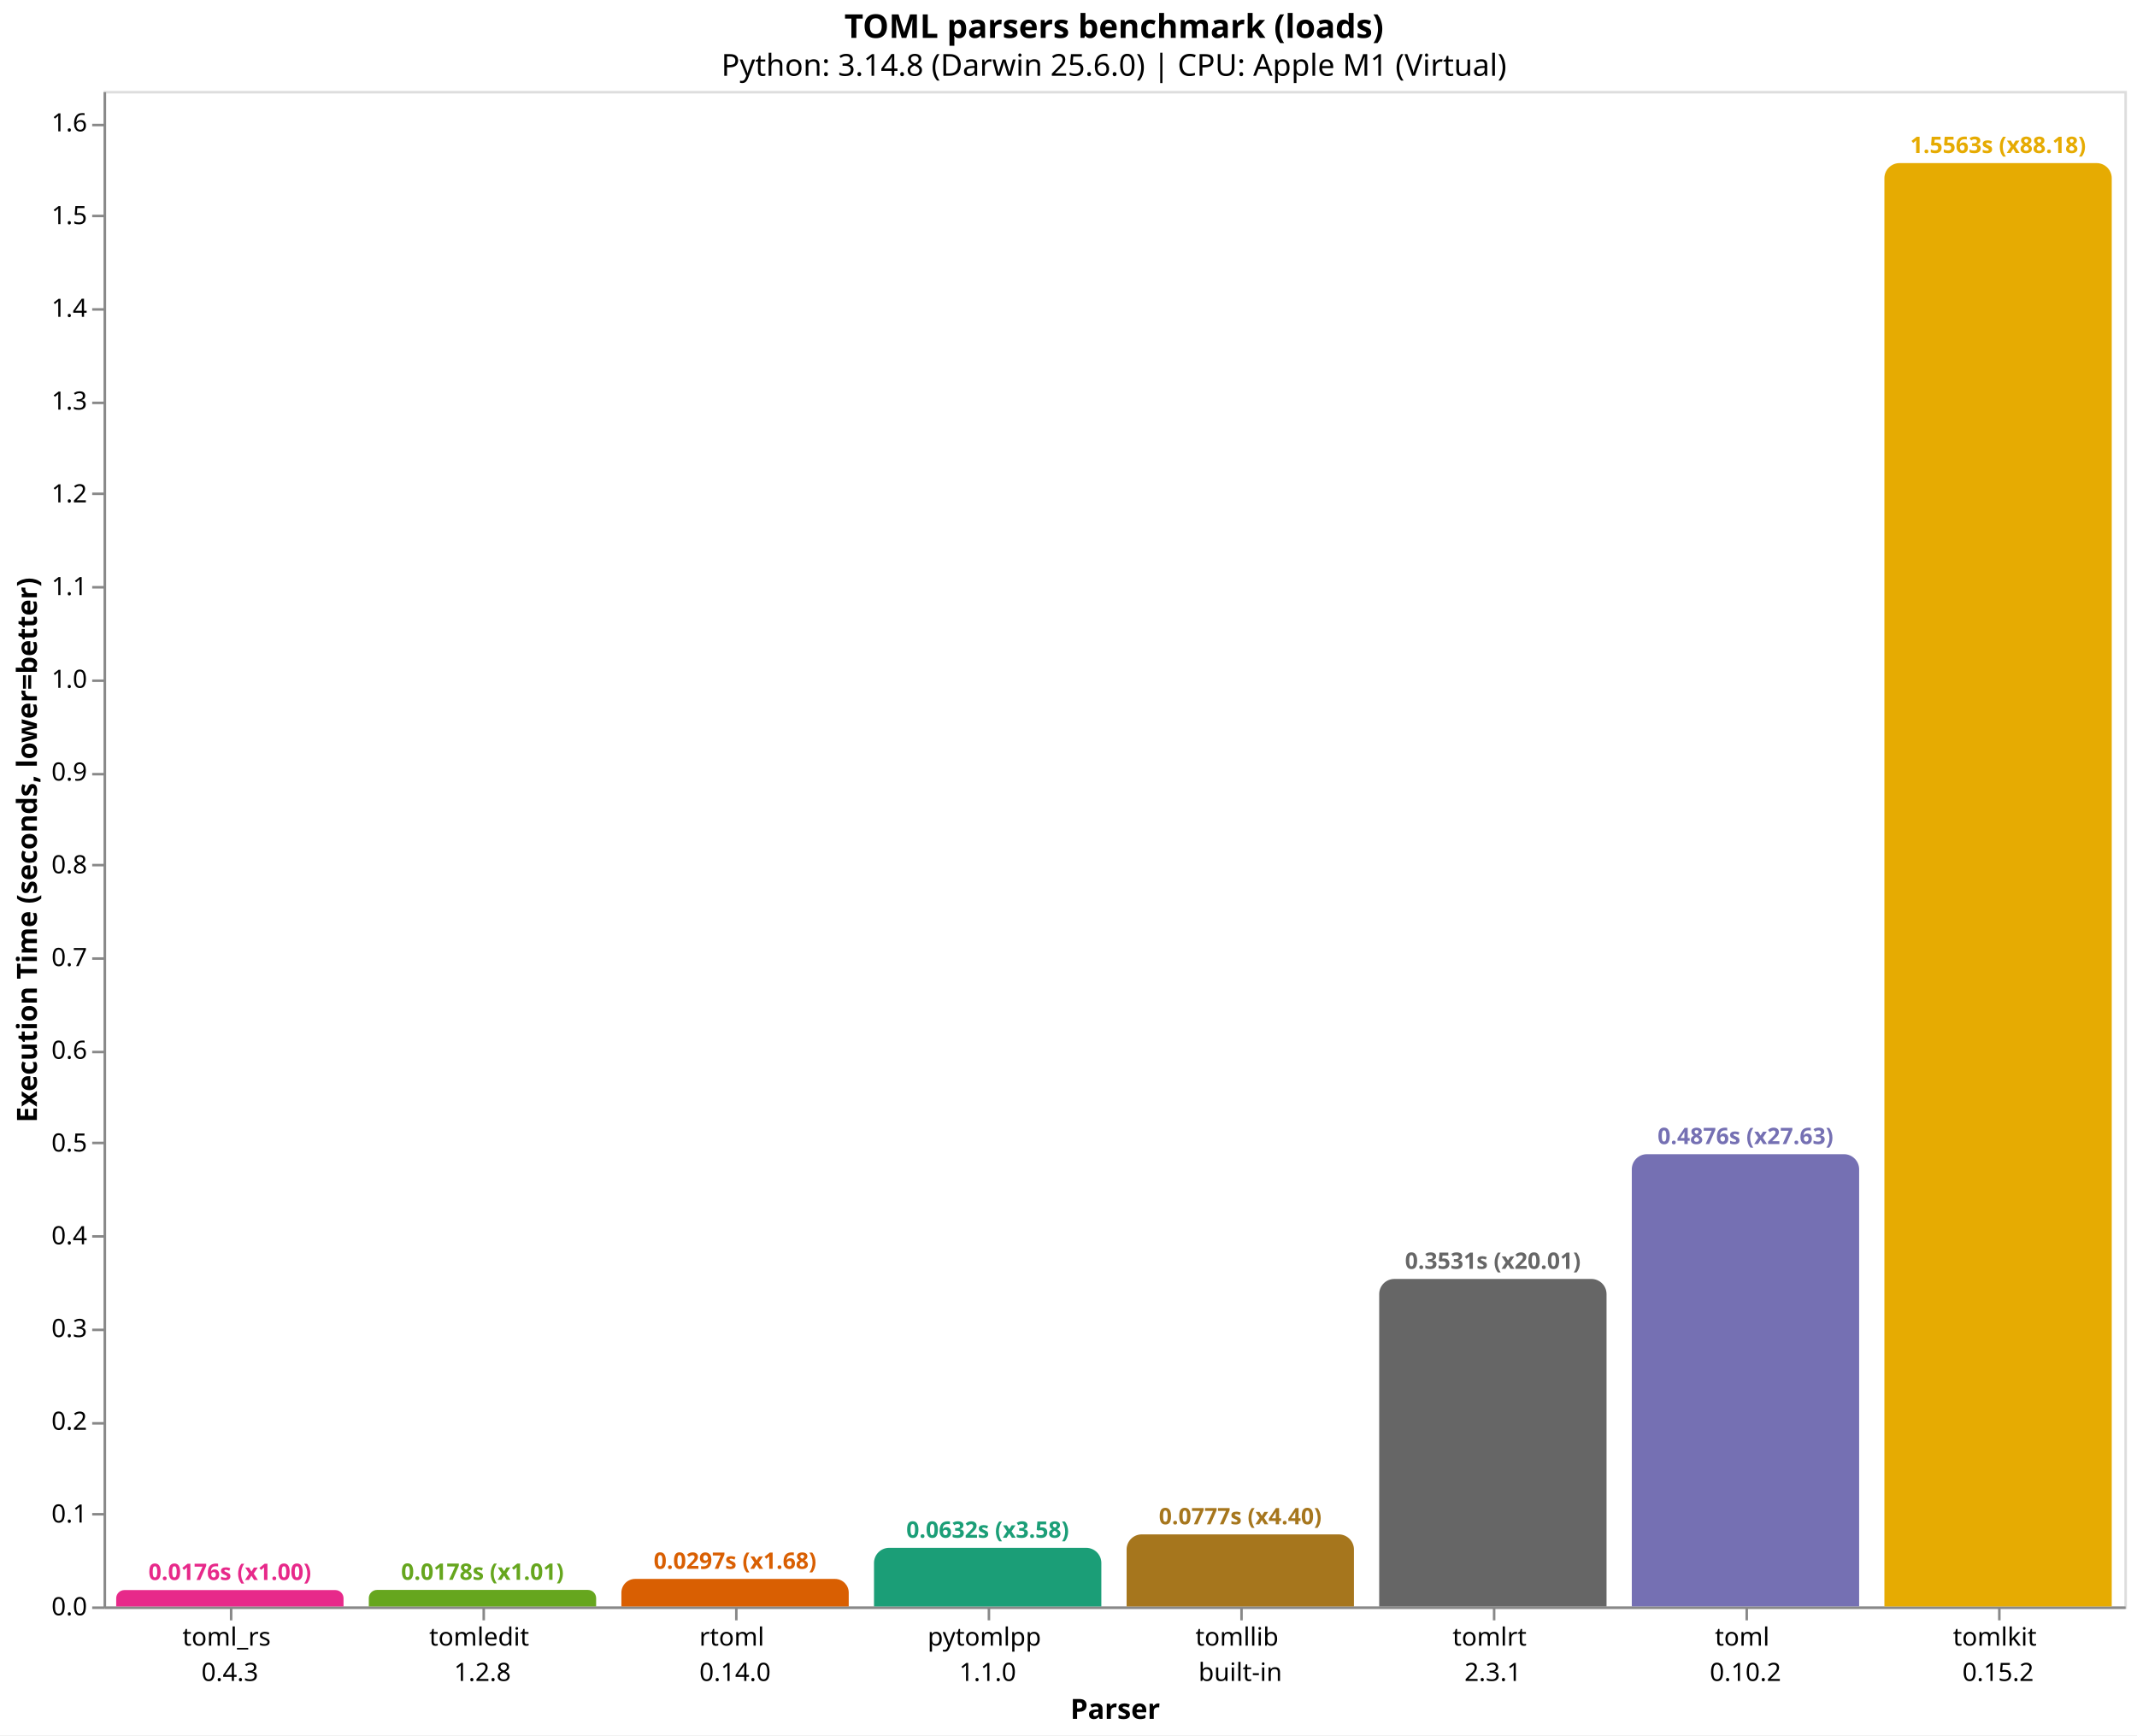
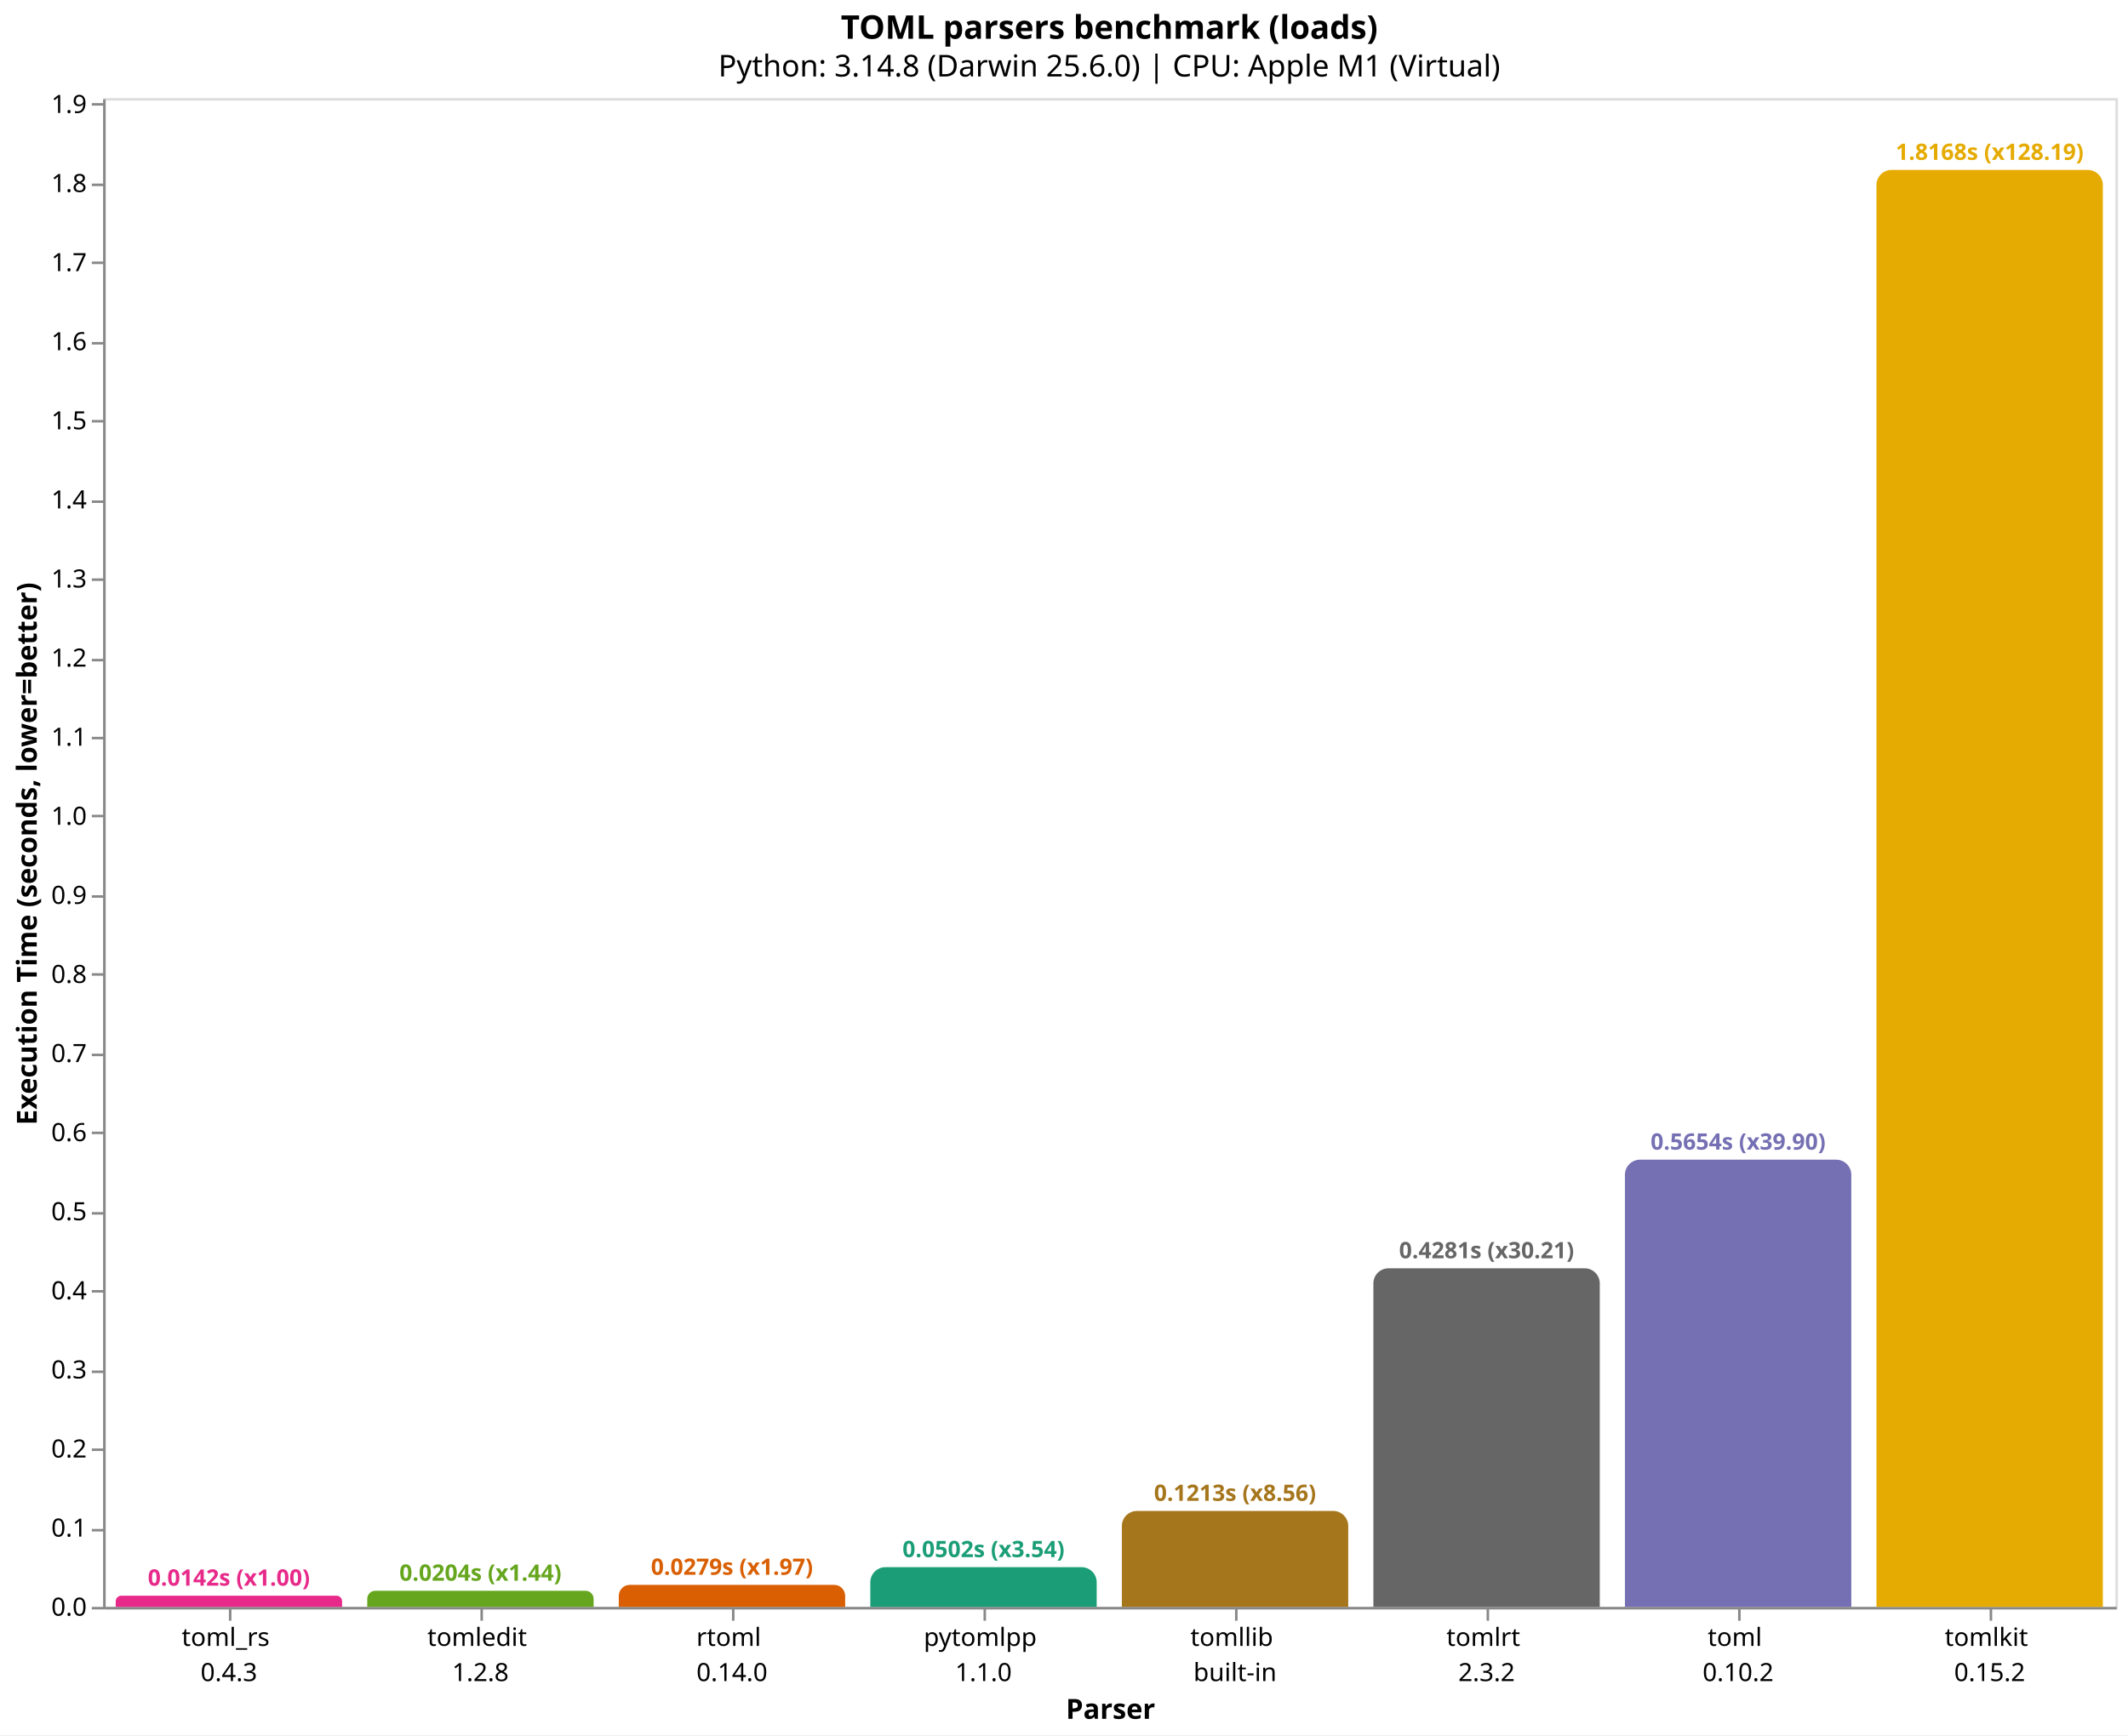
- <svg xmlns="http://www.w3.org/2000/svg" version="1.1" class="marks" width="846" height="687" viewBox="0 0 846 687">
-   <rect width="846" height="687" fill="white" />
-   <g fill="none" stroke-miterlimit="10" transform="translate(41,36)">
+ <svg xmlns="http://www.w3.org/2000/svg" version="1.1" class="marks" width="846" height="690" viewBox="0 0 846 690">
+   <rect width="846" height="690" fill="white" />
+   <g fill="none" stroke-miterlimit="10" transform="translate(41,39)">
    <g class="mark-group role-frame root" role="graphics-object" aria-roledescription="group mark container">
      <g transform="translate(0,0)">
        <path class="background" aria-hidden="true" d="M0.5,0.5h800v600h-800Z" stroke="#ddd" />
        <g>
          <g class="mark-group role-axis" role="graphics-symbol" aria-roledescription="axis" aria-label="X-axis titled 'Parser' for a discrete scale with 8 values: toml_rs&#10;0.4.3, tomledit&#10;1.2.8, rtoml&#10;0.14.0, pytomlpp&#10;1.1.0, tomllib&#10;built-in, ending with tomlkit&#10;0.15.2">
            <g transform="translate(0.5,600.5)">
              <path class="background" aria-hidden="true" d="M0,0h0v0h0Z" pointer-events="none" />
              <g>
                <g class="mark-rule role-axis-tick" pointer-events="none">
                  <line transform="translate(50,0)" x2="0" y2="5" stroke="#888" stroke-width="1" opacity="1" />
                  <line transform="translate(150,0)" x2="0" y2="5" stroke="#888" stroke-width="1" opacity="1" />
                  <line transform="translate(250,0)" x2="0" y2="5" stroke="#888" stroke-width="1" opacity="1" />
                  <line transform="translate(350,0)" x2="0" y2="5" stroke="#888" stroke-width="1" opacity="1" />
                  <line transform="translate(450,0)" x2="0" y2="5" stroke="#888" stroke-width="1" opacity="1" />
                  <line transform="translate(550,0)" x2="0" y2="5" stroke="#888" stroke-width="1" opacity="1" />
                  <line transform="translate(650,0)" x2="0" y2="5" stroke="#888" stroke-width="1" opacity="1" />
                  <line transform="translate(750,0)" x2="0" y2="5" stroke="#888" stroke-width="1" opacity="1" />
                </g>
                <g class="mark-text role-axis-label" pointer-events="none">
                  <text text-anchor="middle" transform="translate(49.5,15)" font-family="sans-serif" font-size="10px" fill="#000" opacity="1">
                    <tspan>toml_rs</tspan>
                    <tspan x="0" dy="14">0.4.3</tspan>
                  </text>
                  <text text-anchor="middle" transform="translate(149.5,15)" font-family="sans-serif" font-size="10px" fill="#000" opacity="1">
                    <tspan>tomledit</tspan>
                    <tspan x="0" dy="14">1.2.8</tspan>
                  </text>
                  <text text-anchor="middle" transform="translate(249.5,15)" font-family="sans-serif" font-size="10px" fill="#000" opacity="1">
                    <tspan>rtoml</tspan>
                    <tspan x="0" dy="14">0.14.0</tspan>
                  </text>
                  <text text-anchor="middle" transform="translate(349.5,15)" font-family="sans-serif" font-size="10px" fill="#000" opacity="1">
                    <tspan>pytomlpp</tspan>
                    <tspan x="0" dy="14">1.1.0</tspan>
                  </text>
                  <text text-anchor="middle" transform="translate(449.5,15)" font-family="sans-serif" font-size="10px" fill="#000" opacity="1">
                    <tspan>tomllib</tspan>
                    <tspan x="0" dy="14">built-in</tspan>
                  </text>
                  <text text-anchor="middle" transform="translate(549.5,15)" font-family="sans-serif" font-size="10px" fill="#000" opacity="1">
                    <tspan>tomlrt</tspan>
-                     <tspan x="0" dy="14">2.3.1</tspan>
+                     <tspan x="0" dy="14">2.3.2</tspan>
                  </text>
                  <text text-anchor="middle" transform="translate(649.5,15)" font-family="sans-serif" font-size="10px" fill="#000" opacity="1">
                    <tspan>toml</tspan>
                    <tspan x="0" dy="14">0.10.2</tspan>
                  </text>
                  <text text-anchor="middle" transform="translate(749.5,15)" font-family="sans-serif" font-size="10px" fill="#000" opacity="1">
                    <tspan>tomlkit</tspan>
                    <tspan x="0" dy="14">0.15.2</tspan>
                  </text>
                </g>
                <g class="mark-rule role-axis-domain" pointer-events="none">
                  <line transform="translate(0,0)" x2="800" y2="0" stroke="#888" stroke-width="1" opacity="1" />
                </g>
                <g class="mark-text role-axis-title" pointer-events="none">
                  <text text-anchor="middle" transform="translate(400,44)" font-family="sans-serif" font-size="11px" font-weight="bold" fill="#000" opacity="1">Parser</text>
                </g>
              </g>
              <path class="foreground" aria-hidden="true" d="" pointer-events="none" display="none" />
            </g>
          </g>
-           <g class="mark-group role-axis" role="graphics-symbol" aria-roledescription="axis" aria-label="Y-axis titled 'Execution Time (seconds, lower=better)' for a linear scale with values from 0.0 to 1.6">
+           <g class="mark-group role-axis" role="graphics-symbol" aria-roledescription="axis" aria-label="Y-axis titled 'Execution Time (seconds, lower=better)' for a linear scale with values from 0.0 to 1.9">
            <g transform="translate(0.5,0.5)">
              <path class="background" aria-hidden="true" d="M0,0h0v0h0Z" pointer-events="none" />
              <g>
                <g class="mark-rule role-axis-tick" pointer-events="none">
                  <line transform="translate(0,600)" x2="-5" y2="0" stroke="#888" stroke-width="1" opacity="1" />
-                   <line transform="translate(0,563)" x2="-5" y2="0" stroke="#888" stroke-width="1" opacity="1" />
-                   <line transform="translate(0,527)" x2="-5" y2="0" stroke="#888" stroke-width="1" opacity="1" />
-                   <line transform="translate(0,490)" x2="-5" y2="0" stroke="#888" stroke-width="1" opacity="1" />
-                   <line transform="translate(0,453)" x2="-5" y2="0" stroke="#888" stroke-width="1" opacity="1" />
-                   <line transform="translate(0,416)" x2="-5" y2="0" stroke="#888" stroke-width="1" opacity="1" />
+                   <line transform="translate(0,569)" x2="-5" y2="0" stroke="#888" stroke-width="1" opacity="1" />
+                   <line transform="translate(0,537)" x2="-5" y2="0" stroke="#888" stroke-width="1" opacity="1" />
+                   <line transform="translate(0,506)" x2="-5" y2="0" stroke="#888" stroke-width="1" opacity="1" />
+                   <line transform="translate(0,474)" x2="-5" y2="0" stroke="#888" stroke-width="1" opacity="1" />
+                   <line transform="translate(0,443)" x2="-5" y2="0" stroke="#888" stroke-width="1" opacity="1" />
+                   <line transform="translate(0,411)" x2="-5" y2="0" stroke="#888" stroke-width="1" opacity="1" />
                  <line transform="translate(0,380)" x2="-5" y2="0" stroke="#888" stroke-width="1" opacity="1" />
-                   <line transform="translate(0,343)" x2="-5" y2="0" stroke="#888" stroke-width="1" opacity="1" />
-                   <line transform="translate(0,306)" x2="-5" y2="0" stroke="#888" stroke-width="1" opacity="1" />
-                   <line transform="translate(0,270)" x2="-5" y2="0" stroke="#888" stroke-width="1" opacity="1" />
-                   <line transform="translate(0,233)" x2="-5" y2="0" stroke="#888" stroke-width="1" opacity="1" />
-                   <line transform="translate(0,196)" x2="-5" y2="0" stroke="#888" stroke-width="1" opacity="1" />
-                   <line transform="translate(0,159)" x2="-5" y2="0" stroke="#888" stroke-width="1" opacity="1" />
-                   <line transform="translate(0,123)" x2="-5" y2="0" stroke="#888" stroke-width="1" opacity="1" />
-                   <line transform="translate(0,86)" x2="-5" y2="0" stroke="#888" stroke-width="1" opacity="1" />
-                   <line transform="translate(0,49)" x2="-5" y2="0" stroke="#888" stroke-width="1" opacity="1" />
-                   <line transform="translate(0,13)" x2="-5" y2="0" stroke="#888" stroke-width="1" opacity="1" />
+                   <line transform="translate(0,348)" x2="-5" y2="0" stroke="#888" stroke-width="1" opacity="1" />
+                   <line transform="translate(0,317)" x2="-5" y2="0" stroke="#888" stroke-width="1" opacity="1" />
+                   <line transform="translate(0,285)" x2="-5" y2="0" stroke="#888" stroke-width="1" opacity="1" />
+                   <line transform="translate(0,254)" x2="-5" y2="0" stroke="#888" stroke-width="1" opacity="1" />
+                   <line transform="translate(0,223)" x2="-5" y2="0" stroke="#888" stroke-width="1" opacity="1" />
+                   <line transform="translate(0,191)" x2="-5" y2="0" stroke="#888" stroke-width="1" opacity="1" />
+                   <line transform="translate(0,160)" x2="-5" y2="0" stroke="#888" stroke-width="1" opacity="1" />
+                   <line transform="translate(0,128)" x2="-5" y2="0" stroke="#888" stroke-width="1" opacity="1" />
+                   <line transform="translate(0,97)" x2="-5" y2="0" stroke="#888" stroke-width="1" opacity="1" />
+                   <line transform="translate(0,65)" x2="-5" y2="0" stroke="#888" stroke-width="1" opacity="1" />
+                   <line transform="translate(0,34)" x2="-5" y2="0" stroke="#888" stroke-width="1" opacity="1" />
+                   <line transform="translate(0,2)" x2="-5" y2="0" stroke="#888" stroke-width="1" opacity="1" />
                </g>
                <g class="mark-text role-axis-label" pointer-events="none">
                  <text text-anchor="end" transform="translate(-7,603)" font-family="sans-serif" font-size="10px" fill="#000" opacity="1">0.0</text>
-                   <text text-anchor="end" transform="translate(-7,566.2817)" font-family="sans-serif" font-size="10px" fill="#000" opacity="1">0.1</text>
-                   <text text-anchor="end" transform="translate(-7,529.5634)" font-family="sans-serif" font-size="10px" fill="#000" opacity="1">0.2</text>
-                   <text text-anchor="end" transform="translate(-7,492.8451)" font-family="sans-serif" font-size="10px" fill="#000" opacity="1">0.3</text>
-                   <text text-anchor="end" transform="translate(-7,456.1268)" font-family="sans-serif" font-size="10px" fill="#000" opacity="1">0.4</text>
-                   <text text-anchor="end" transform="translate(-7,419.4085)" font-family="sans-serif" font-size="10px" fill="#000" opacity="1">0.5</text>
-                   <text text-anchor="end" transform="translate(-7,382.6902)" font-family="sans-serif" font-size="10px" fill="#000" opacity="1">0.6</text>
-                   <text text-anchor="end" transform="translate(-7,345.9719)" font-family="sans-serif" font-size="10px" fill="#000" opacity="1">0.7</text>
-                   <text text-anchor="end" transform="translate(-7,309.2536)" font-family="sans-serif" font-size="10px" fill="#000" opacity="1">0.8</text>
-                   <text text-anchor="end" transform="translate(-7,272.5353)" font-family="sans-serif" font-size="10px" fill="#000" opacity="1">0.9</text>
-                   <text text-anchor="end" transform="translate(-7,235.817)" font-family="sans-serif" font-size="10px" fill="#000" opacity="1">1.0</text>
-                   <text text-anchor="end" transform="translate(-7,199.0987)" font-family="sans-serif" font-size="10px" fill="#000" opacity="1">1.1</text>
-                   <text text-anchor="end" transform="translate(-7,162.3804)" font-family="sans-serif" font-size="10px" fill="#000" opacity="1">1.2</text>
-                   <text text-anchor="end" transform="translate(-7,125.6621)" font-family="sans-serif" font-size="10px" fill="#000" opacity="1">1.3</text>
-                   <text text-anchor="end" transform="translate(-7,88.94379)" font-family="sans-serif" font-size="10px" fill="#000" opacity="1">1.4</text>
-                   <text text-anchor="end" transform="translate(-7,52.22549)" font-family="sans-serif" font-size="10px" fill="#000" opacity="1">1.5</text>
-                   <text text-anchor="end" transform="translate(-7,15.50719)" font-family="sans-serif" font-size="10px" fill="#000" opacity="1">1.6</text>
+                   <text text-anchor="end" transform="translate(-7,571.5481)" font-family="sans-serif" font-size="10px" fill="#000" opacity="1">0.1</text>
+                   <text text-anchor="end" transform="translate(-7,540.0962)" font-family="sans-serif" font-size="10px" fill="#000" opacity="1">0.2</text>
+                   <text text-anchor="end" transform="translate(-7,508.6442)" font-family="sans-serif" font-size="10px" fill="#000" opacity="1">0.3</text>
+                   <text text-anchor="end" transform="translate(-7,477.1923)" font-family="sans-serif" font-size="10px" fill="#000" opacity="1">0.4</text>
+                   <text text-anchor="end" transform="translate(-7,445.7404)" font-family="sans-serif" font-size="10px" fill="#000" opacity="1">0.5</text>
+                   <text text-anchor="end" transform="translate(-7,414.2885)" font-family="sans-serif" font-size="10px" fill="#000" opacity="1">0.6</text>
+                   <text text-anchor="end" transform="translate(-7,382.8365)" font-family="sans-serif" font-size="10px" fill="#000" opacity="1">0.7</text>
+                   <text text-anchor="end" transform="translate(-7,351.3846)" font-family="sans-serif" font-size="10px" fill="#000" opacity="1">0.8</text>
+                   <text text-anchor="end" transform="translate(-7,319.9327)" font-family="sans-serif" font-size="10px" fill="#000" opacity="1">0.9</text>
+                   <text text-anchor="end" transform="translate(-7,288.4808)" font-family="sans-serif" font-size="10px" fill="#000" opacity="1">1.0</text>
+                   <text text-anchor="end" transform="translate(-7,257.0288)" font-family="sans-serif" font-size="10px" fill="#000" opacity="1">1.1</text>
+                   <text text-anchor="end" transform="translate(-7,225.5769)" font-family="sans-serif" font-size="10px" fill="#000" opacity="1">1.2</text>
+                   <text text-anchor="end" transform="translate(-7,194.125)" font-family="sans-serif" font-size="10px" fill="#000" opacity="1">1.3</text>
+                   <text text-anchor="end" transform="translate(-7,162.6731)" font-family="sans-serif" font-size="10px" fill="#000" opacity="1">1.4</text>
+                   <text text-anchor="end" transform="translate(-7,131.2211)" font-family="sans-serif" font-size="10px" fill="#000" opacity="1">1.5</text>
+                   <text text-anchor="end" transform="translate(-7,99.76922)" font-family="sans-serif" font-size="10px" fill="#000" opacity="1">1.6</text>
+                   <text text-anchor="end" transform="translate(-7,68.3173)" font-family="sans-serif" font-size="10px" fill="#000" opacity="1">1.7</text>
+                   <text text-anchor="end" transform="translate(-7,36.86538)" font-family="sans-serif" font-size="10px" fill="#000" opacity="1">1.8</text>
+                   <text text-anchor="end" transform="translate(-7,5.413454)" font-family="sans-serif" font-size="10px" fill="#000" opacity="1">1.9</text>
                </g>
                <g class="mark-rule role-axis-domain" pointer-events="none">
                  <line transform="translate(0,600)" x2="0" y2="-600" stroke="#888" stroke-width="1" opacity="1" />
                </g>
                <g class="mark-text role-axis-title" pointer-events="none">
                  <text text-anchor="middle" transform="translate(-24.90137,300) rotate(-90) translate(0,-2)" font-family="sans-serif" font-size="11px" font-weight="bold" fill="#000" opacity="1">Execution Time (seconds, lower=better)</text>
                </g>
              </g>
              <path class="foreground" aria-hidden="true" d="" pointer-events="none" display="none" />
            </g>
          </g>
          <g class="mark-group role-scope" role="graphics-object" aria-roledescription="group mark container">
-             <g transform="translate(5,593.5194)">
-               <path class="background" aria-hidden="true" d="M3.24,0L86.76,0C88.548,0,90,1.452,90,3.24L90,6.481C90,6.481,90,6.481,90,6.481L0,6.481C0,6.481,0,6.481,0,6.481L0,3.24C0,1.452,1.452,0,3.24,0Z" />
+             <g transform="translate(5,595.5423)">
+               <path class="background" aria-hidden="true" d="M2.229,0L87.771,0C89.001,0,90,0.999,90,2.229L90,4.458C90,4.458,90,4.458,90,4.458L0,4.458C0,4.458,0,4.458,0,4.458L0,2.229C0,0.999,0.999,0,2.229,0Z" />
              <g clip-path="url(#clip1)">
                <g class="mark-group role-scope" role="graphics-object" aria-roledescription="group mark container">
-                   <g transform="translate(0,-593.5194)">
-                     <path class="background" aria-hidden="true" d="M0,0h90v0h-90Z" />
-                     <g>
-                       <g class="mark-rect role-mark layer_0_marks" role="graphics-object" aria-roledescription="rect mark container">
-                         <path aria-label="Parser: toml_rs&#10;0.4.3; Execution Time (seconds, lower=better): 0.017649417; parser: toml_rs; Execution Time (s): 0.0176; Slowdown: 1.00" role="graphics-symbol" aria-roledescription="bar" d="M0,593.519h90v6.481h-90Z" fill="#e7298a" />
-                       </g>
-                     </g>
-                     <path class="foreground" aria-hidden="true" d="" display="none" />
-                   </g>
-                 </g>
-               </g>
-               <path class="foreground" aria-hidden="true" d="" display="none" />
-             </g>
-             <g transform="translate(105,593.4547)">
-               <path class="background" aria-hidden="true" d="M3.273,0L86.727,0C88.534,0,90,1.466,90,3.273L90,6.545C90,6.545,90,6.545,90,6.545L0,6.545C0,6.545,0,6.545,0,6.545L0,3.273C0,1.466,1.466,0,3.273,0Z" />
+                   <g transform="translate(0,-595.5423)">
+                     <path class="background" aria-hidden="true" d="M0,0h90v0h-90Z" />
+                     <g>
+                       <g class="mark-rect role-mark layer_0_marks" role="graphics-object" aria-roledescription="rect mark container">
+                         <path aria-label="Parser: toml_rs&#10;0.4.3; Execution Time (seconds, lower=better): 0.014173167; parser: toml_rs; Execution Time (s): 0.0142; Slowdown: 1.00" role="graphics-symbol" aria-roledescription="bar" d="M0,595.542h90v4.458h-90Z" fill="#e7298a" />
+                       </g>
+                     </g>
+                     <path class="foreground" aria-hidden="true" d="" display="none" />
+                   </g>
+                 </g>
+               </g>
+               <path class="foreground" aria-hidden="true" d="" display="none" />
+             </g>
+             <g transform="translate(105,593.5849)">
+               <path class="background" aria-hidden="true" d="M3.208,0L86.792,0C88.563,0,90,1.437,90,3.208L90,6.415C90,6.415,90,6.415,90,6.415L0,6.415C0,6.415,0,6.415,0,6.415L0,3.208C0,1.437,1.437,0,3.208,0Z" />
              <g clip-path="url(#clip2)">
                <g class="mark-group role-scope" role="graphics-object" aria-roledescription="group mark container">
-                   <g transform="translate(0,-593.4547)">
-                     <path class="background" aria-hidden="true" d="M0,0h90v0h-90Z" />
-                     <g>
-                       <g class="mark-rect role-mark layer_0_marks" role="graphics-object" aria-roledescription="rect mark container">
-                         <path aria-label="Parser: tomledit&#10;1.2.8; Execution Time (seconds, lower=better): 0.017825709; parser: tomledit; Execution Time (s): 0.0178; Slowdown: 1.01" role="graphics-symbol" aria-roledescription="bar" d="M0,593.455h90v6.545h-90Z" fill="#66a61e" />
-                       </g>
-                     </g>
-                     <path class="foreground" aria-hidden="true" d="" display="none" />
-                   </g>
-                 </g>
-               </g>
-               <path class="foreground" aria-hidden="true" d="" display="none" />
-             </g>
-             <g transform="translate(205,589.0997)">
-               <path class="background" aria-hidden="true" d="M5.45,0L84.55,0C87.558,0,90,2.442,90,5.45L90,10.9C90,10.9,90,10.9,90,10.9L0,10.9C0,10.9,0,10.9,0,10.9L0,5.45C0,2.442,2.442,0,5.45,0Z" />
+                   <g transform="translate(0,-593.5849)">
+                     <path class="background" aria-hidden="true" d="M0,0h90v0h-90Z" />
+                     <g>
+                       <g class="mark-rect role-mark layer_0_marks" role="graphics-object" aria-roledescription="rect mark container">
+                         <path aria-label="Parser: tomledit&#10;1.2.8; Execution Time (seconds, lower=better): 0.020396417; parser: tomledit; Execution Time (s): 0.0204; Slowdown: 1.44" role="graphics-symbol" aria-roledescription="bar" d="M0,593.585h90v6.415h-90Z" fill="#66a61e" />
+                       </g>
+                     </g>
+                     <path class="foreground" aria-hidden="true" d="" display="none" />
+                   </g>
+                 </g>
+               </g>
+               <path class="foreground" aria-hidden="true" d="" display="none" />
+             </g>
+             <g transform="translate(205,591.2287)">
+               <path class="background" aria-hidden="true" d="M4.386,0L85.614,0C88.035,0,90,1.965,90,4.386L90,8.771C90,8.771,90,8.771,90,8.771L0,8.771C0,8.771,0,8.771,0,8.771L0,4.386C0,1.965,1.965,0,4.386,0Z" />
              <g clip-path="url(#clip3)">
                <g class="mark-group role-scope" role="graphics-object" aria-roledescription="group mark container">
-                   <g transform="translate(0,-589.0997)">
-                     <path class="background" aria-hidden="true" d="M0,0h90v0h-90Z" />
-                     <g>
-                       <g class="mark-rect role-mark layer_0_marks" role="graphics-object" aria-roledescription="rect mark container">
-                         <path aria-label="Parser: rtoml&#10;0.14.0; Execution Time (seconds, lower=better): 0.029686334; parser: rtoml; Execution Time (s): 0.0297; Slowdown: 1.68" role="graphics-symbol" aria-roledescription="bar" d="M0,589.1h90v10.9h-90Z" fill="#d95f02" />
-                       </g>
-                     </g>
-                     <path class="foreground" aria-hidden="true" d="" display="none" />
-                   </g>
-                 </g>
-               </g>
-               <path class="foreground" aria-hidden="true" d="" display="none" />
-             </g>
-             <g transform="translate(305,576.7942)">
-               <path class="background" aria-hidden="true" d="M6,0L84,0C87.311,0,90,2.689,90,6L90,23.206C90,23.206,90,23.206,90,23.206L0,23.206C0,23.206,0,23.206,0,23.206L0,6C0,2.689,2.689,0,6,0Z" />
+                   <g transform="translate(0,-591.2287)">
+                     <path class="background" aria-hidden="true" d="M0,0h90v0h-90Z" />
+                     <g>
+                       <g class="mark-rect role-mark layer_0_marks" role="graphics-object" aria-roledescription="rect mark container">
+                         <path aria-label="Parser: rtoml&#10;0.14.0; Execution Time (seconds, lower=better): 0.027888042; parser: rtoml; Execution Time (s): 0.0279; Slowdown: 1.97" role="graphics-symbol" aria-roledescription="bar" d="M0,591.229h90v8.771h-90Z" fill="#d95f02" />
+                       </g>
+                     </g>
+                     <path class="foreground" aria-hidden="true" d="" display="none" />
+                   </g>
+                 </g>
+               </g>
+               <path class="foreground" aria-hidden="true" d="" display="none" />
+             </g>
+             <g transform="translate(305,584.2037)">
+               <path class="background" aria-hidden="true" d="M6,0L84,0C87.311,0,90,2.689,90,6L90,15.796C90,15.796,90,15.796,90,15.796L0,15.796C0,15.796,0,15.796,0,15.796L0,6C0,2.689,2.689,0,6,0Z" />
              <g clip-path="url(#clip4)">
                <g class="mark-group role-scope" role="graphics-object" aria-roledescription="group mark container">
-                   <g transform="translate(0,-576.7942)">
-                     <path class="background" aria-hidden="true" d="M0,0h90v0h-90Z" />
-                     <g>
-                       <g class="mark-rect role-mark layer_0_marks" role="graphics-object" aria-roledescription="rect mark container">
-                         <path aria-label="Parser: pytomlpp&#10;1.1.0; Execution Time (seconds, lower=better): 0.063199667; parser: pytomlpp; Execution Time (s): 0.0632; Slowdown: 3.58" role="graphics-symbol" aria-roledescription="bar" d="M0,576.794h90v23.206h-90Z" fill="#1b9e77" />
-                       </g>
-                     </g>
-                     <path class="foreground" aria-hidden="true" d="" display="none" />
-                   </g>
-                 </g>
-               </g>
-               <path class="foreground" aria-hidden="true" d="" display="none" />
-             </g>
-             <g transform="translate(405,571.4694)">
-               <path class="background" aria-hidden="true" d="M6,0L84,0C87.311,0,90,2.689,90,6L90,28.531C90,28.531,90,28.531,90,28.531L0,28.531C0,28.531,0,28.531,0,28.531L0,6C0,2.689,2.689,0,6,0Z" />
+                   <g transform="translate(0,-584.2037)">
+                     <path class="background" aria-hidden="true" d="M0,0h90v0h-90Z" />
+                     <g>
+                       <g class="mark-rect role-mark layer_0_marks" role="graphics-object" aria-roledescription="rect mark container">
+                         <path aria-label="Parser: pytomlpp&#10;1.1.0; Execution Time (seconds, lower=better): 0.050223667; parser: pytomlpp; Execution Time (s): 0.0502; Slowdown: 3.54" role="graphics-symbol" aria-roledescription="bar" d="M0,584.204h90v15.796h-90Z" fill="#1b9e77" />
+                       </g>
+                     </g>
+                     <path class="foreground" aria-hidden="true" d="" display="none" />
+                   </g>
+                 </g>
+               </g>
+               <path class="foreground" aria-hidden="true" d="" display="none" />
+             </g>
+             <g transform="translate(405,561.8353)">
+               <path class="background" aria-hidden="true" d="M6,0L84,0C87.311,0,90,2.689,90,6L90,38.165C90,38.165,90,38.165,90,38.165L0,38.165C0,38.165,0,38.165,0,38.165L0,6C0,2.689,2.689,0,6,0Z" />
              <g clip-path="url(#clip5)">
                <g class="mark-group role-scope" role="graphics-object" aria-roledescription="group mark container">
-                   <g transform="translate(0,-571.4694)">
-                     <path class="background" aria-hidden="true" d="M0,0h90v0h-90Z" />
-                     <g>
-                       <g class="mark-rect role-mark layer_0_marks" role="graphics-object" aria-roledescription="rect mark container">
-                         <path aria-label="Parser: tomllib&#10;built-in; Execution Time (seconds, lower=better): 0.077701333; parser: tomllib; Execution Time (s): 0.0777; Slowdown: 4.40" role="graphics-symbol" aria-roledescription="bar" d="M0,571.469h90v28.531h-90Z" fill="#a6761d" />
-                       </g>
-                     </g>
-                     <path class="foreground" aria-hidden="true" d="" display="none" />
-                   </g>
-                 </g>
-               </g>
-               <path class="foreground" aria-hidden="true" d="" display="none" />
-             </g>
-             <g transform="translate(505,470.3409)">
-               <path class="background" aria-hidden="true" d="M6,0L84,0C87.311,0,90,2.689,90,6L90,129.659C90,129.659,90,129.659,90,129.659L0,129.659C0,129.659,0,129.659,0,129.659L0,6C0,2.689,2.689,0,6,0Z" />
+                   <g transform="translate(0,-561.8353)">
+                     <path class="background" aria-hidden="true" d="M0,0h90v0h-90Z" />
+                     <g>
+                       <g class="mark-rect role-mark layer_0_marks" role="graphics-object" aria-roledescription="rect mark container">
+                         <path aria-label="Parser: tomllib&#10;built-in; Execution Time (seconds, lower=better): 0.121343084; parser: tomllib; Execution Time (s): 0.1213; Slowdown: 8.56" role="graphics-symbol" aria-roledescription="bar" d="M0,561.835h90v38.165h-90Z" fill="#a6761d" />
+                       </g>
+                     </g>
+                     <path class="foreground" aria-hidden="true" d="" display="none" />
+                   </g>
+                 </g>
+               </g>
+               <path class="foreground" aria-hidden="true" d="" display="none" />
+             </g>
+             <g transform="translate(505,465.3502)">
+               <path class="background" aria-hidden="true" d="M6,0L84,0C87.311,0,90,2.689,90,6L90,134.65C90,134.65,90,134.65,90,134.65L0,134.65C0,134.65,0,134.65,0,134.65L0,6C0,2.689,2.689,0,6,0Z" />
              <g clip-path="url(#clip6)">
                <g class="mark-group role-scope" role="graphics-object" aria-roledescription="group mark container">
-                   <g transform="translate(0,-470.3409)">
-                     <path class="background" aria-hidden="true" d="M0,0h90v0h-90Z" />
-                     <g>
-                       <g class="mark-rect role-mark layer_0_marks" role="graphics-object" aria-roledescription="rect mark container">
-                         <path aria-label="Parser: tomlrt&#10;2.3.1; Execution Time (seconds, lower=better): 0.353118458; parser: tomlrt; Execution Time (s): 0.3531; Slowdown: 20.01" role="graphics-symbol" aria-roledescription="bar" d="M0,470.341h90v129.659h-90Z" fill="#666666" />
-                       </g>
-                     </g>
-                     <path class="foreground" aria-hidden="true" d="" display="none" />
-                   </g>
-                 </g>
-               </g>
-               <path class="foreground" aria-hidden="true" d="" display="none" />
-             </g>
-             <g transform="translate(605,420.9466)">
-               <path class="background" aria-hidden="true" d="M6,0L84,0C87.311,0,90,2.689,90,6L90,179.053C90,179.053,90,179.053,90,179.053L0,179.053C0,179.053,0,179.053,0,179.053L0,6C0,2.689,2.689,0,6,0Z" />
+                   <g transform="translate(0,-465.3502)">
+                     <path class="background" aria-hidden="true" d="M0,0h90v0h-90Z" />
+                     <g>
+                       <g class="mark-rect role-mark layer_0_marks" role="graphics-object" aria-roledescription="rect mark container">
+                         <path aria-label="Parser: tomlrt&#10;2.3.2; Execution Time (seconds, lower=better): 0.428113; parser: tomlrt; Execution Time (s): 0.4281; Slowdown: 30.21" role="graphics-symbol" aria-roledescription="bar" d="M0,465.35h90v134.65h-90Z" fill="#666666" />
+                       </g>
+                     </g>
+                     <path class="foreground" aria-hidden="true" d="" display="none" />
+                   </g>
+                 </g>
+               </g>
+               <path class="foreground" aria-hidden="true" d="" display="none" />
+             </g>
+             <g transform="translate(605,422.1584)">
+               <path class="background" aria-hidden="true" d="M6,0L84,0C87.311,0,90,2.689,90,6L90,177.842C90,177.842,90,177.842,90,177.842L0,177.842C0,177.842,0,177.842,0,177.842L0,6C0,2.689,2.689,0,6,0Z" />
              <g clip-path="url(#clip7)">
                <g class="mark-group role-scope" role="graphics-object" aria-roledescription="group mark container">
-                   <g transform="translate(0,-420.9466)">
-                     <path class="background" aria-hidden="true" d="M0,0h90v0h-90Z" />
-                     <g>
-                       <g class="mark-rect role-mark layer_0_marks" role="graphics-object" aria-roledescription="rect mark container">
-                         <path aria-label="Parser: toml&#10;0.10.2; Execution Time (seconds, lower=better): 0.487640708; parser: toml; Execution Time (s): 0.4876; Slowdown: 27.63" role="graphics-symbol" aria-roledescription="bar" d="M0,420.947h90v179.053h-90Z" fill="#7570b3" />
+                   <g transform="translate(0,-422.1584)">
+                     <path class="background" aria-hidden="true" d="M0,0h90v0h-90Z" />
+                     <g>
+                       <g class="mark-rect role-mark layer_0_marks" role="graphics-object" aria-roledescription="rect mark container">
+                         <path aria-label="Parser: toml&#10;0.10.2; Execution Time (seconds, lower=better): 0.565439541; parser: toml; Execution Time (s): 0.5654; Slowdown: 39.90" role="graphics-symbol" aria-roledescription="bar" d="M0,422.158h90v177.842h-90Z" fill="#7570b3" />
                      </g>
                    </g>
                    <path class="foreground" aria-hidden="true" d="" display="none" />
                  </g>
                </g>
              </g>
              <path class="foreground" aria-hidden="true" d="" display="none" />
            </g>
            <g transform="translate(705,28.57143)">
              <path class="background" aria-hidden="true" d="M6,0L84,0C87.311,0,90,2.689,90,6L90,571.429C90,571.429,90,571.429,90,571.429L0,571.429C0,571.429,0,571.429,0,571.429L0,6C0,2.689,2.689,0,6,0Z" />
              <g clip-path="url(#clip8)">
                <g class="mark-group role-scope" role="graphics-object" aria-roledescription="group mark container">
                  <g transform="translate(0,-28.57143)">
                    <path class="background" aria-hidden="true" d="M0,0h90v0h-90Z" />
                    <g>
                      <g class="mark-rect role-mark layer_0_marks" role="graphics-object" aria-roledescription="rect mark container">
-                         <path aria-label="Parser: tomlkit&#10;0.15.2; Execution Time (seconds, lower=better): 1.556250042; parser: tomlkit; Execution Time (s): 1.5563; Slowdown: 88.18" role="graphics-symbol" aria-roledescription="bar" d="M0,28.571h90v571.429h-90Z" fill="#e6ab02" />
+                         <path aria-label="Parser: tomlkit&#10;0.15.2; Execution Time (seconds, lower=better): 1.816831875; parser: tomlkit; Execution Time (s): 1.8168; Slowdown: 128.19" role="graphics-symbol" aria-roledescription="bar" d="M0,28.571h90v571.429h-90Z" fill="#e6ab02" />
                      </g>
                    </g>
                    <path class="foreground" aria-hidden="true" d="" display="none" />
                  </g>
                </g>
              </g>
              <path class="foreground" aria-hidden="true" d="" display="none" />
            </g>
          </g>
          <g class="mark-text role-mark layer_1_marks" role="graphics-object" aria-roledescription="text mark container">
-             <text aria-label="Parser: toml_rs&#10;0.4.3; Execution Time (seconds, lower=better): 0.017649417; parser: toml_rs; label: 0.0176s (x1.00); Execution Time (s): 0.0176; Slowdown: 1.00" role="graphics-symbol" aria-roledescription="text mark" text-anchor="middle" transform="translate(50,589.5194)" font-family="sans-serif" font-size="9px" font-weight="bold" fill="#e7298a">0.0176s (x1.00)</text>
-             <text aria-label="Parser: tomledit&#10;1.2.8; Execution Time (seconds, lower=better): 0.017825709; parser: tomledit; label: 0.0178s (x1.01); Execution Time (s): 0.0178; Slowdown: 1.01" role="graphics-symbol" aria-roledescription="text mark" text-anchor="middle" transform="translate(150,589.4547)" font-family="sans-serif" font-size="9px" font-weight="bold" fill="#66a61e">0.0178s (x1.01)</text>
-             <text aria-label="Parser: rtoml&#10;0.14.0; Execution Time (seconds, lower=better): 0.029686334; parser: rtoml; label: 0.0297s (x1.68); Execution Time (s): 0.0297; Slowdown: 1.68" role="graphics-symbol" aria-roledescription="text mark" text-anchor="middle" transform="translate(250,585.0997)" font-family="sans-serif" font-size="9px" font-weight="bold" fill="#d95f02">0.0297s (x1.68)</text>
-             <text aria-label="Parser: pytomlpp&#10;1.1.0; Execution Time (seconds, lower=better): 0.063199667; parser: pytomlpp; label: 0.0632s (x3.58); Execution Time (s): 0.0632; Slowdown: 3.58" role="graphics-symbol" aria-roledescription="text mark" text-anchor="middle" transform="translate(350,572.7942)" font-family="sans-serif" font-size="9px" font-weight="bold" fill="#1b9e77">0.0632s (x3.58)</text>
-             <text aria-label="Parser: tomllib&#10;built-in; Execution Time (seconds, lower=better): 0.077701333; parser: tomllib; label: 0.0777s (x4.40); Execution Time (s): 0.0777; Slowdown: 4.40" role="graphics-symbol" aria-roledescription="text mark" text-anchor="middle" transform="translate(450,567.4694)" font-family="sans-serif" font-size="9px" font-weight="bold" fill="#a6761d">0.0777s (x4.40)</text>
-             <text aria-label="Parser: tomlrt&#10;2.3.1; Execution Time (seconds, lower=better): 0.353118458; parser: tomlrt; label: 0.3531s (x20.01); Execution Time (s): 0.3531; Slowdown: 20.01" role="graphics-symbol" aria-roledescription="text mark" text-anchor="middle" transform="translate(550,466.3409)" font-family="sans-serif" font-size="9px" font-weight="bold" fill="#666666">0.3531s (x20.01)</text>
-             <text aria-label="Parser: toml&#10;0.10.2; Execution Time (seconds, lower=better): 0.487640708; parser: toml; label: 0.4876s (x27.63); Execution Time (s): 0.4876; Slowdown: 27.63" role="graphics-symbol" aria-roledescription="text mark" text-anchor="middle" transform="translate(650,416.9466)" font-family="sans-serif" font-size="9px" font-weight="bold" fill="#7570b3">0.4876s (x27.63)</text>
-             <text aria-label="Parser: tomlkit&#10;0.15.2; Execution Time (seconds, lower=better): 1.556250042; parser: tomlkit; label: 1.5563s (x88.18); Execution Time (s): 1.5563; Slowdown: 88.18" role="graphics-symbol" aria-roledescription="text mark" text-anchor="middle" transform="translate(750,24.57143)" font-family="sans-serif" font-size="9px" font-weight="bold" fill="#e6ab02">1.5563s (x88.18)</text>
+             <text aria-label="Parser: toml_rs&#10;0.4.3; Execution Time (seconds, lower=better): 0.014173167; parser: toml_rs; label: 0.0142s (x1.00); Execution Time (s): 0.0142; Slowdown: 1.00" role="graphics-symbol" aria-roledescription="text mark" text-anchor="middle" transform="translate(50,591.5423)" font-family="sans-serif" font-size="9px" font-weight="bold" fill="#e7298a">0.0142s (x1.00)</text>
+             <text aria-label="Parser: tomledit&#10;1.2.8; Execution Time (seconds, lower=better): 0.020396417; parser: tomledit; label: 0.0204s (x1.44); Execution Time (s): 0.0204; Slowdown: 1.44" role="graphics-symbol" aria-roledescription="text mark" text-anchor="middle" transform="translate(150,589.5849)" font-family="sans-serif" font-size="9px" font-weight="bold" fill="#66a61e">0.0204s (x1.44)</text>
+             <text aria-label="Parser: rtoml&#10;0.14.0; Execution Time (seconds, lower=better): 0.027888042; parser: rtoml; label: 0.0279s (x1.97); Execution Time (s): 0.0279; Slowdown: 1.97" role="graphics-symbol" aria-roledescription="text mark" text-anchor="middle" transform="translate(250,587.2287)" font-family="sans-serif" font-size="9px" font-weight="bold" fill="#d95f02">0.0279s (x1.97)</text>
+             <text aria-label="Parser: pytomlpp&#10;1.1.0; Execution Time (seconds, lower=better): 0.050223667; parser: pytomlpp; label: 0.0502s (x3.54); Execution Time (s): 0.0502; Slowdown: 3.54" role="graphics-symbol" aria-roledescription="text mark" text-anchor="middle" transform="translate(350,580.2037)" font-family="sans-serif" font-size="9px" font-weight="bold" fill="#1b9e77">0.0502s (x3.54)</text>
+             <text aria-label="Parser: tomllib&#10;built-in; Execution Time (seconds, lower=better): 0.121343084; parser: tomllib; label: 0.1213s (x8.56); Execution Time (s): 0.1213; Slowdown: 8.56" role="graphics-symbol" aria-roledescription="text mark" text-anchor="middle" transform="translate(450,557.8353)" font-family="sans-serif" font-size="9px" font-weight="bold" fill="#a6761d">0.1213s (x8.56)</text>
+             <text aria-label="Parser: tomlrt&#10;2.3.2; Execution Time (seconds, lower=better): 0.428113; parser: tomlrt; label: 0.4281s (x30.21); Execution Time (s): 0.4281; Slowdown: 30.21" role="graphics-symbol" aria-roledescription="text mark" text-anchor="middle" transform="translate(550,461.3502)" font-family="sans-serif" font-size="9px" font-weight="bold" fill="#666666">0.4281s (x30.21)</text>
+             <text aria-label="Parser: toml&#10;0.10.2; Execution Time (seconds, lower=better): 0.565439541; parser: toml; label: 0.5654s (x39.90); Execution Time (s): 0.5654; Slowdown: 39.90" role="graphics-symbol" aria-roledescription="text mark" text-anchor="middle" transform="translate(650,418.1584)" font-family="sans-serif" font-size="9px" font-weight="bold" fill="#7570b3">0.5654s (x39.90)</text>
+             <text aria-label="Parser: tomlkit&#10;0.15.2; Execution Time (seconds, lower=better): 1.816831875; parser: tomlkit; label: 1.8168s (x128.19); Execution Time (s): 1.8168; Slowdown: 128.19" role="graphics-symbol" aria-roledescription="text mark" text-anchor="middle" transform="translate(750,24.57143)" font-family="sans-serif" font-size="9px" font-weight="bold" fill="#e6ab02">1.8168s (x128.19)</text>
          </g>
          <g class="mark-group role-title">
-             <g transform="translate(400,-31)">
+             <g transform="translate(400,-33.58655)">
              <path class="background" aria-hidden="true" d="M0,0h0v0h0Z" pointer-events="none" />
              <g>
                <g class="mark-text role-title-text" role="graphics-symbol" aria-roledescription="title" aria-label="Title text 'TOML parsers benchmark (loads)'" pointer-events="none">
                  <text text-anchor="middle" transform="translate(0,10)" font-family="sans-serif" font-size="13px" font-weight="bold" fill="#000" opacity="1">TOML parsers benchmark (loads)</text>
                </g>
                <g class="mark-text role-title-subtitle" role="graphics-symbol" aria-roledescription="subtitle" aria-label="Subtitle text 'Python: 3.14.8 (Darwin 25.6.0) | CPU: Apple M1 (Virtual)'" pointer-events="none">
                  <text text-anchor="middle" transform="translate(0,25)" font-family="sans-serif" font-size="12px" fill="#000" opacity="1">Python: 3.14.8 (Darwin 25.6.0) | CPU: Apple M1 (Virtual)</text>
                </g>
              </g>
              <path class="foreground" aria-hidden="true" d="" pointer-events="none" display="none" />
            </g>
          </g>
        </g>
        <path class="foreground" aria-hidden="true" d="" display="none" />
      </g>
    </g>
  </g>
  <defs>
    <clipPath id="clip1">
-       <path d="M3.24,0L86.76,0C88.548,0,90,1.452,90,3.24L90,6.481C90,6.481,90,6.481,90,6.481L0,6.481C0,6.481,0,6.481,0,6.481L0,3.24C0,1.452,1.452,0,3.24,0Z" />
+       <path d="M2.229,0L87.771,0C89.001,0,90,0.999,90,2.229L90,4.458C90,4.458,90,4.458,90,4.458L0,4.458C0,4.458,0,4.458,0,4.458L0,2.229C0,0.999,0.999,0,2.229,0Z" />
    </clipPath>
    <clipPath id="clip2">
-       <path d="M3.273,0L86.727,0C88.534,0,90,1.466,90,3.273L90,6.545C90,6.545,90,6.545,90,6.545L0,6.545C0,6.545,0,6.545,0,6.545L0,3.273C0,1.466,1.466,0,3.273,0Z" />
+       <path d="M3.208,0L86.792,0C88.563,0,90,1.437,90,3.208L90,6.415C90,6.415,90,6.415,90,6.415L0,6.415C0,6.415,0,6.415,0,6.415L0,3.208C0,1.437,1.437,0,3.208,0Z" />
    </clipPath>
    <clipPath id="clip3">
-       <path d="M5.45,0L84.55,0C87.558,0,90,2.442,90,5.45L90,10.9C90,10.9,90,10.9,90,10.9L0,10.9C0,10.9,0,10.9,0,10.9L0,5.45C0,2.442,2.442,0,5.45,0Z" />
+       <path d="M4.386,0L85.614,0C88.035,0,90,1.965,90,4.386L90,8.771C90,8.771,90,8.771,90,8.771L0,8.771C0,8.771,0,8.771,0,8.771L0,4.386C0,1.965,1.965,0,4.386,0Z" />
    </clipPath>
    <clipPath id="clip4">
-       <path d="M6,0L84,0C87.311,0,90,2.689,90,6L90,23.206C90,23.206,90,23.206,90,23.206L0,23.206C0,23.206,0,23.206,0,23.206L0,6C0,2.689,2.689,0,6,0Z" />
+       <path d="M6,0L84,0C87.311,0,90,2.689,90,6L90,15.796C90,15.796,90,15.796,90,15.796L0,15.796C0,15.796,0,15.796,0,15.796L0,6C0,2.689,2.689,0,6,0Z" />
    </clipPath>
    <clipPath id="clip5">
-       <path d="M6,0L84,0C87.311,0,90,2.689,90,6L90,28.531C90,28.531,90,28.531,90,28.531L0,28.531C0,28.531,0,28.531,0,28.531L0,6C0,2.689,2.689,0,6,0Z" />
+       <path d="M6,0L84,0C87.311,0,90,2.689,90,6L90,38.165C90,38.165,90,38.165,90,38.165L0,38.165C0,38.165,0,38.165,0,38.165L0,6C0,2.689,2.689,0,6,0Z" />
    </clipPath>
    <clipPath id="clip6">
-       <path d="M6,0L84,0C87.311,0,90,2.689,90,6L90,129.659C90,129.659,90,129.659,90,129.659L0,129.659C0,129.659,0,129.659,0,129.659L0,6C0,2.689,2.689,0,6,0Z" />
+       <path d="M6,0L84,0C87.311,0,90,2.689,90,6L90,134.65C90,134.65,90,134.65,90,134.65L0,134.65C0,134.65,0,134.65,0,134.65L0,6C0,2.689,2.689,0,6,0Z" />
    </clipPath>
    <clipPath id="clip7">
-       <path d="M6,0L84,0C87.311,0,90,2.689,90,6L90,179.053C90,179.053,90,179.053,90,179.053L0,179.053C0,179.053,0,179.053,0,179.053L0,6C0,2.689,2.689,0,6,0Z" />
+       <path d="M6,0L84,0C87.311,0,90,2.689,90,6L90,177.842C90,177.842,90,177.842,90,177.842L0,177.842C0,177.842,0,177.842,0,177.842L0,6C0,2.689,2.689,0,6,0Z" />
    </clipPath>
    <clipPath id="clip8">
      <path d="M6,0L84,0C87.311,0,90,2.689,90,6L90,571.429C90,571.429,90,571.429,90,571.429L0,571.429C0,571.429,0,571.429,0,571.429L0,6C0,2.689,2.689,0,6,0Z" />
    </clipPath>
  </defs>
</svg>
